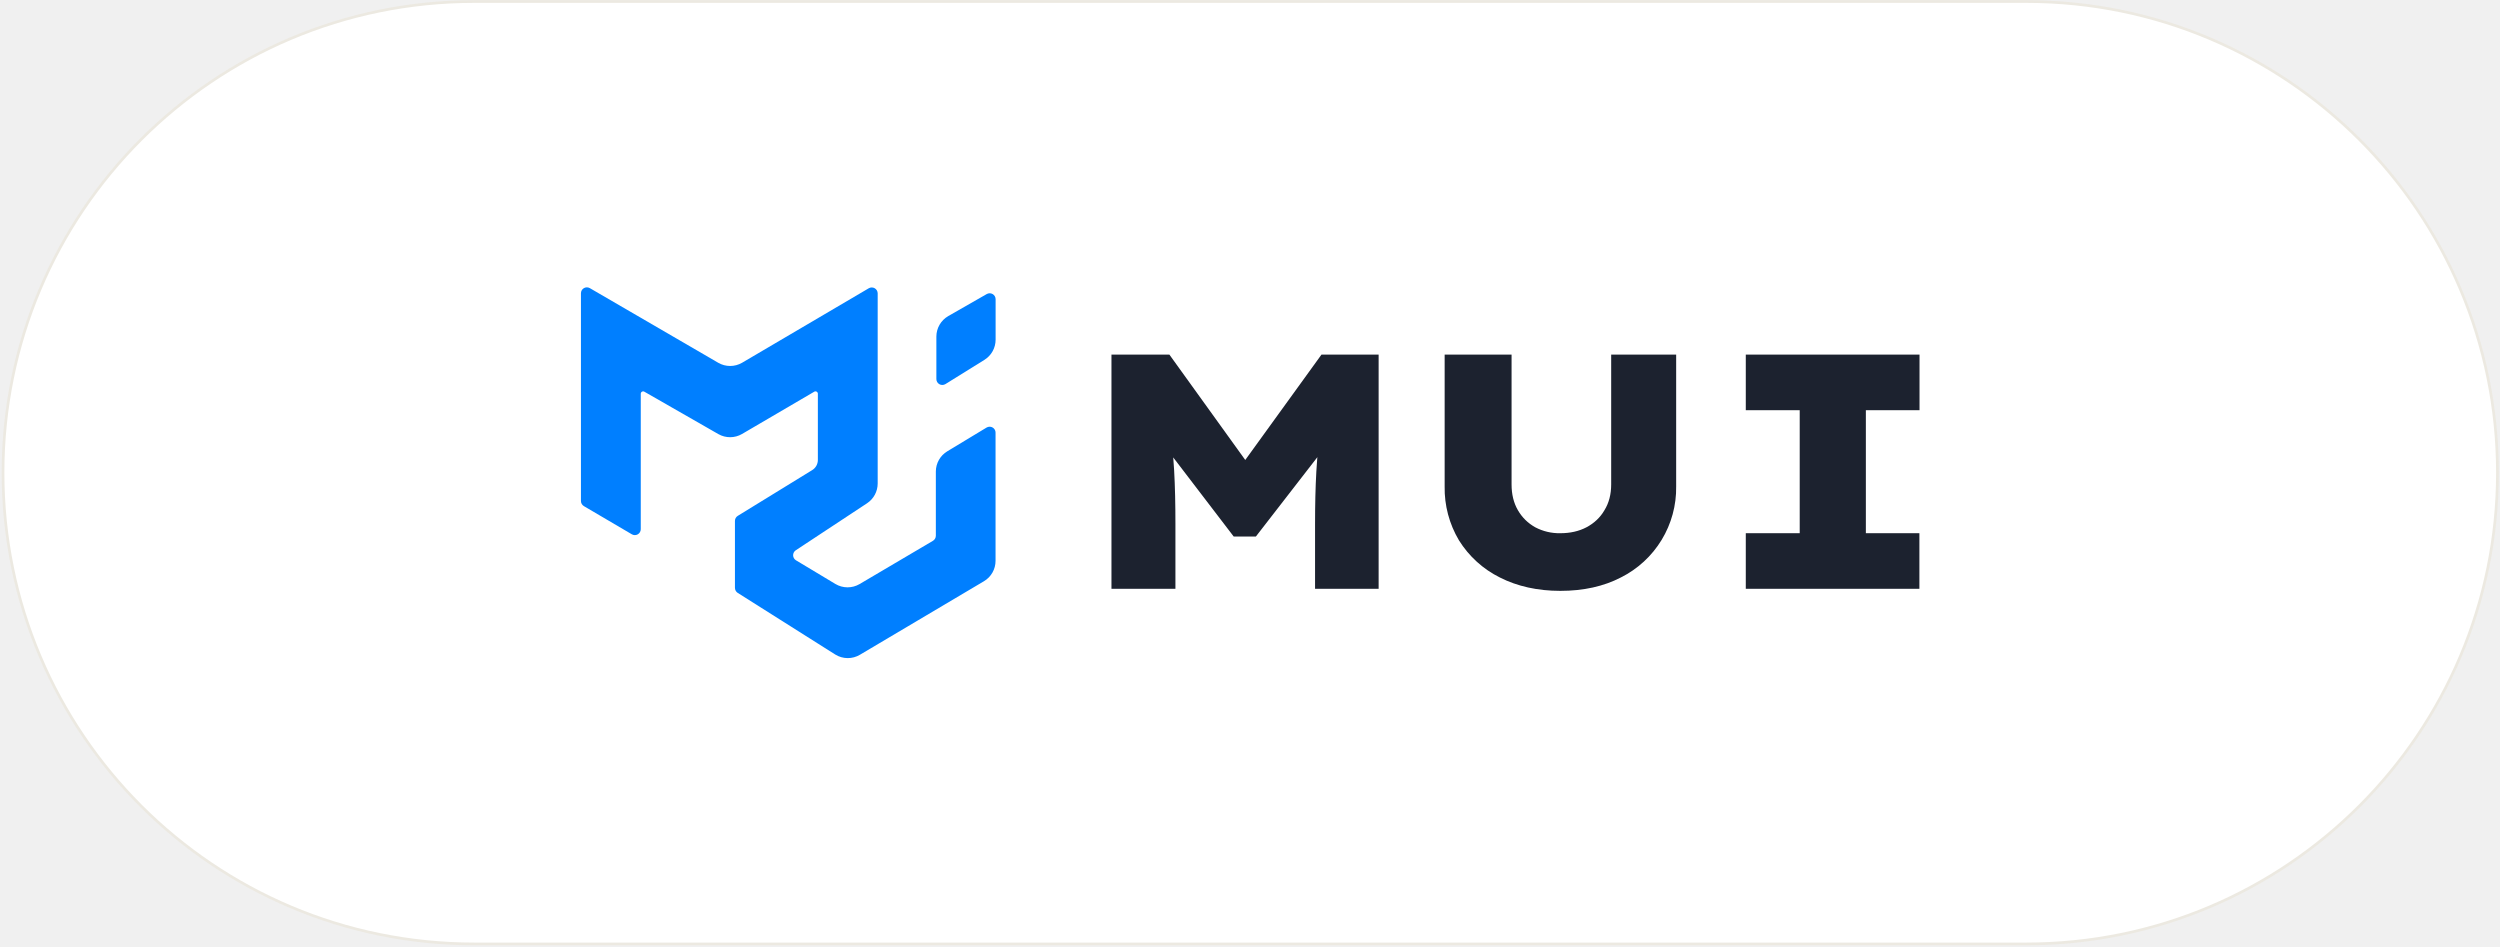
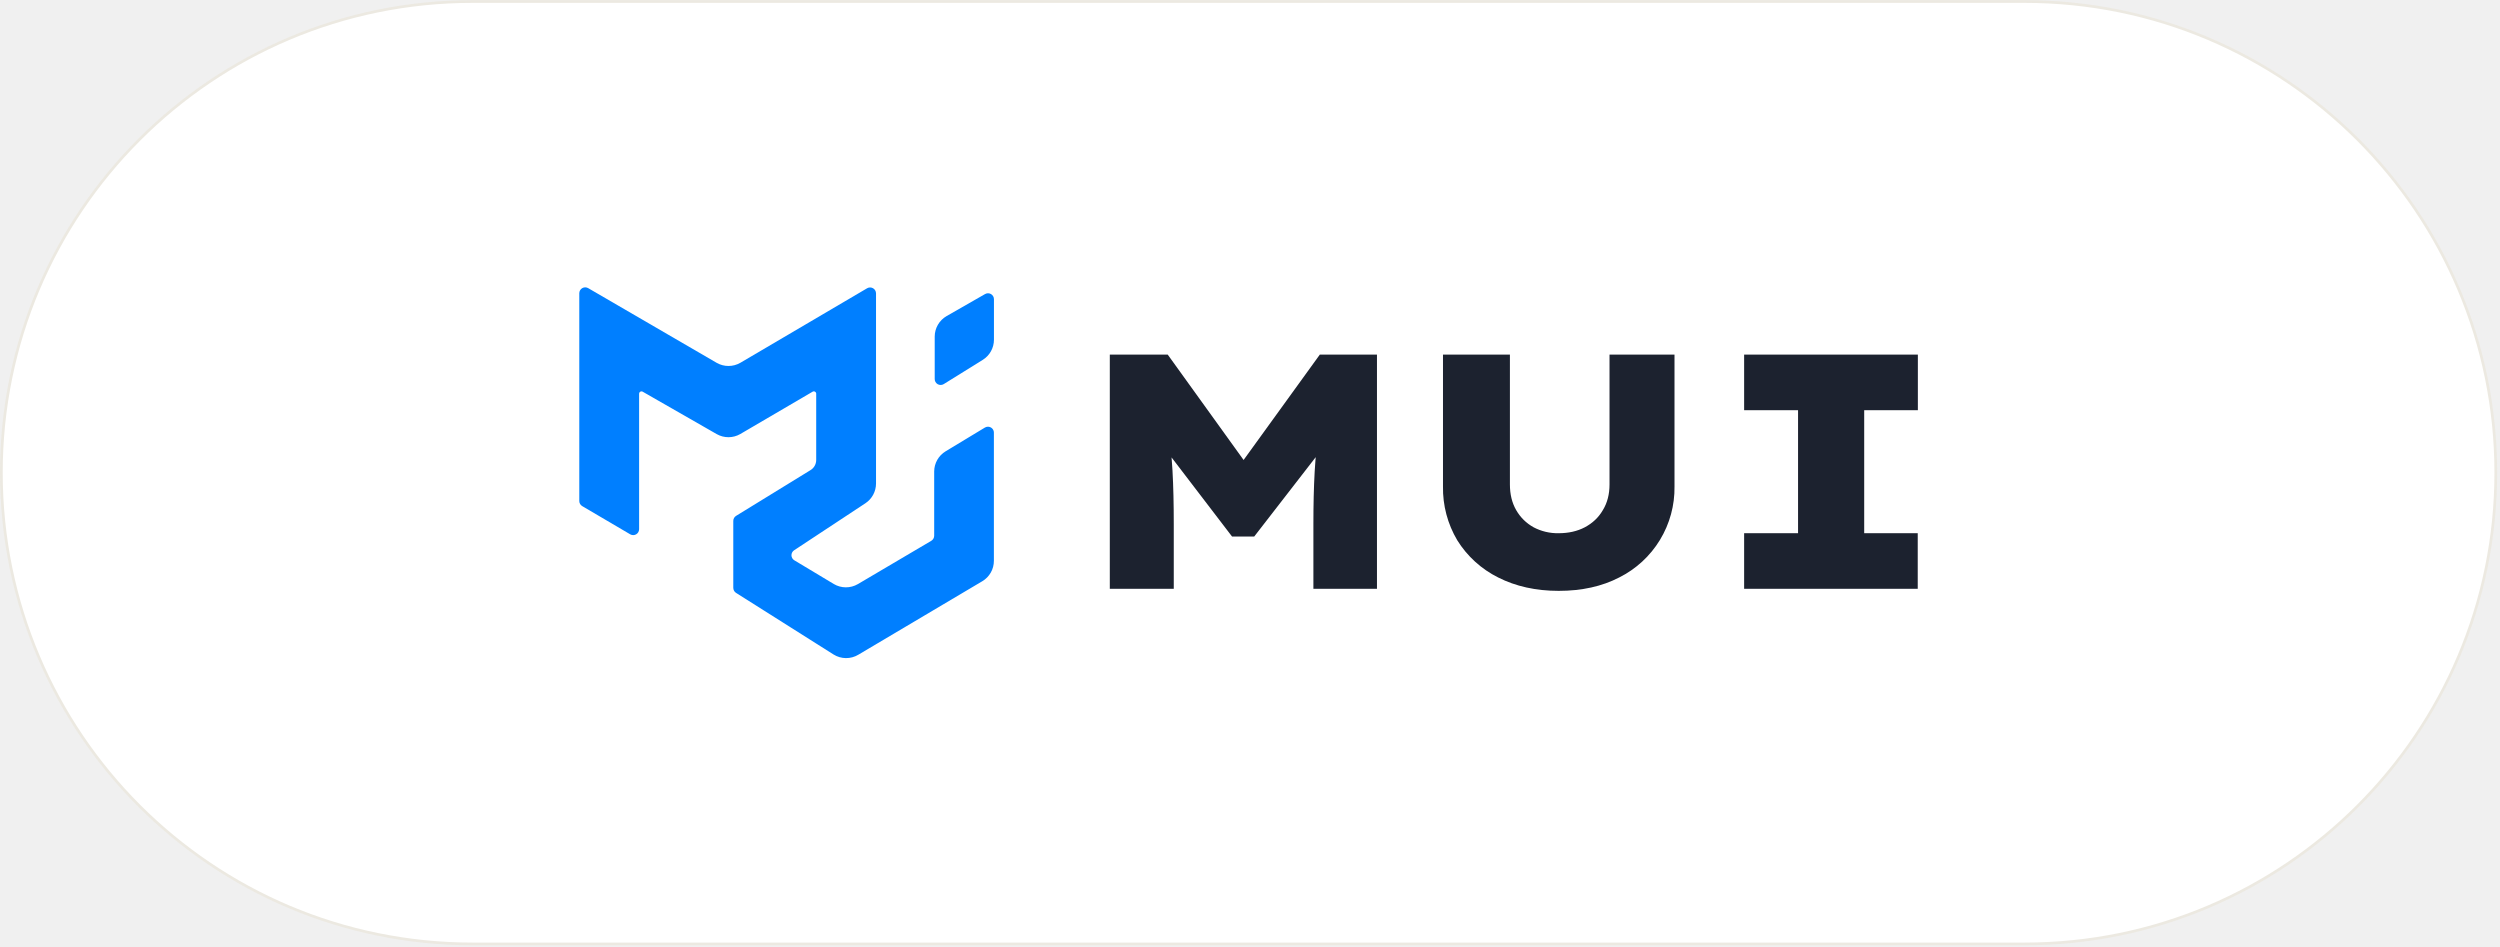
<svg xmlns="http://www.w3.org/2000/svg" width="753" height="285" viewBox="0 0 753 285" fill="none">
-   <path d="M142.838.456h467.467C688.69.456 752.233 64 752.233 142.385c0 78.384-63.544 141.927-141.928 141.927H142.837C64.452 284.312.909 220.769.909 142.385.91 64 64.453.456 142.838.456" fill="#fff" />
-   <path d="M142.838.456h467.467C688.69.456 752.233 64 752.233 142.385c0 78.384-63.544 141.927-141.928 141.927H142.837C64.452 284.312.909 220.769.909 142.385.91 64 64.453.456 142.838.456Z" stroke="#ECE9E1" stroke-width=".818" />
+   <path d="M142.338.456h467.467C688.19.456 751.733 64 751.733 142.385c0 78.384-63.544 141.927-141.928 141.927H142.337C63.952 284.312.409 220.769.409 142.385.41 64 63.953.456 142.338.456" fill="#fff" />
+   <path d="M142.338.456h467.467C688.19.456 751.733 64 751.733 142.385c0 78.384-63.544 141.927-141.928 141.927H142.337C63.952 284.312.409 220.769.409 142.385.41 64 63.953.456 142.338.456Z" stroke="#ECE9E1" stroke-width=".818" />
  <g clip-path="url(#a)">
-     <path d="m216.333 109.267-38.676-22.481a1.784 1.784 0 0 0-2.676 1.57v62.556c0 .642.356 1.213.892 1.534l14.45 8.493a1.78 1.78 0 0 0 1.779.003 1.79 1.79 0 0 0 .897-1.537v-40.824a.71.71 0 0 1 .716-.702c.124 0 .247.033.354.095l22.3 12.776a7.14 7.14 0 0 0 7.136-.036l21.764-12.74a.71.71 0 0 1 .709-.003q.164.095.262.257a.7.7 0 0 1 .1.353v19.984a3.57 3.57 0 0 1-1.713 3.033l-22.407 13.774a1.78 1.78 0 0 0-.856 1.535v20.126c0 .642.321 1.213.821 1.535l29.364 18.556a7.13 7.13 0 0 0 7.492.071l37.321-22.125a7.13 7.13 0 0 0 3.497-6.173v-38.576a1.78 1.78 0 0 0-1.813-1.794 1.8 1.8 0 0 0-.899.26l-11.81 7.137a7.13 7.13 0 0 0-3.461 6.066v19.377a1.79 1.79 0 0 1-.892 1.535l-22.085 13.025a7.14 7.14 0 0 1-7.279-.036l-11.881-7.137a1.8 1.8 0 0 1-.615-.631 1.79 1.79 0 0 1-.04-1.707c.136-.265.337-.492.584-.659l21.479-14.167a7.14 7.14 0 0 0 3.211-5.96V88.356a1.79 1.79 0 0 0-.897-1.537 1.79 1.79 0 0 0-1.779.002l-38.177 22.446a7.14 7.14 0 0 1-7.172 0" fill="#007FFF" />
-     <path d="M299.877 90.107v12.206a7.14 7.14 0 0 1-3.354 6.067l-11.776 7.316a1.785 1.785 0 0 1-2.712-1.534v-12.777a7.14 7.14 0 0 1 3.569-6.174l11.597-6.638a1.783 1.783 0 0 1 2.676 1.534" fill="#007FFF" />
-     <path d="M334.773 177.348v-70.547h17.443l29.304 40.7-12.869-.078 29.382-40.622h17.21v70.547h-19.148v-19.459c0-5.775.116-11.086.388-15.892a139 139 0 0 1 1.628-14.846l2.015 6.241-21.862 28.218h-6.667l-21.784-28.49 2.248-5.969c.776 4.845 1.318 9.69 1.59 14.536.271 4.806.387 10.233.387 16.202v19.459h-19.265m135.203.62c-6.861 0-12.947-1.357-18.219-4.031a30.5 30.5 0 0 1-12.326-11.203 30.7 30.7 0 0 1-4.303-16.241v-39.692h20.157v39.111c0 2.946.62 5.543 1.899 7.752 1.279 2.21 3.023 3.915 5.233 5.155a15.5 15.5 0 0 0 7.559 1.784c2.945 0 5.581-.582 7.868-1.784 2.326-1.24 4.148-2.945 5.427-5.155 1.357-2.209 2.016-4.806 2.016-7.752v-39.111h19.574v39.692a30.16 30.16 0 0 1-4.377 16.125 30.17 30.17 0 0 1-12.29 11.319c-5.156 2.674-11.241 4.031-18.218 4.031m55.856-.62v-16.745h16.241v-37.057h-16.241v-16.745h52.328v16.745h-16.163v37.057h16.125v16.745h-52.329z" fill="#1C222F" />
+     <path d="m215.833 109.267-38.676-22.481a1.784 1.784 0 0 0-2.676 1.57v62.556c0 .642.356 1.213.892 1.534l14.45 8.493a1.78 1.78 0 0 0 1.779.003 1.79 1.79 0 0 0 .897-1.537v-40.824a.71.71 0 0 1 .716-.702c.125 0 .247.033.354.095l22.3 12.776a7.14 7.14 0 0 0 7.136-.036l21.764-12.74a.71.71 0 0 1 .709-.003q.164.095.262.257a.7.7 0 0 1 .1.353v19.984a3.57 3.57 0 0 1-1.713 3.033l-22.407 13.774a1.78 1.78 0 0 0-.856 1.535v20.126c0 .642.321 1.213.821 1.535l29.364 18.556a7.13 7.13 0 0 0 7.492.071l37.321-22.125a7.13 7.13 0 0 0 3.497-6.173v-38.576a1.78 1.78 0 0 0-1.813-1.794 1.8 1.8 0 0 0-.899.26l-11.81 7.137a7.13 7.13 0 0 0-3.461 6.066v19.377a1.79 1.79 0 0 1-.892 1.535l-22.085 13.025a7.14 7.14 0 0 1-7.279-.036l-11.881-7.137a1.8 1.8 0 0 1-.615-.631 1.79 1.79 0 0 1-.04-1.707c.136-.265.337-.492.584-.659l21.479-14.167a7.15 7.15 0 0 0 2.357-2.575c.56-1.04.853-2.203.854-3.385V88.356a1.79 1.79 0 0 0-.897-1.537 1.79 1.79 0 0 0-1.779.002l-38.177 22.446a7.14 7.14 0 0 1-7.172 0" fill="#007FFF" />
+     <path d="M299.377 90.107v12.206a7.14 7.14 0 0 1-3.354 6.067l-11.776 7.316a1.785 1.785 0 0 1-2.712-1.534v-12.777a7.14 7.14 0 0 1 3.569-6.174l11.597-6.638a1.783 1.783 0 0 1 2.676 1.534" fill="#007FFF" />
+     <path d="M334.273 177.348v-70.547h17.443l29.304 40.7-12.869-.078 29.382-40.622h17.21v70.547h-19.148v-19.459c0-5.775.116-11.086.388-15.892a139 139 0 0 1 1.628-14.846l2.015 6.241-21.862 28.218h-6.667l-21.784-28.49 2.248-5.969c.776 4.845 1.318 9.69 1.59 14.536.271 4.806.387 10.233.387 16.202v19.459h-19.265m135.203.62c-6.861 0-12.947-1.357-18.219-4.031a30.5 30.5 0 0 1-12.326-11.203 30.7 30.7 0 0 1-4.303-16.241v-39.692h20.157v39.111c0 2.946.62 5.543 1.899 7.752 1.279 2.21 3.023 3.915 5.233 5.155a15.5 15.5 0 0 0 7.559 1.784c2.945 0 5.581-.582 7.868-1.784 2.326-1.24 4.148-2.945 5.427-5.155 1.357-2.209 2.016-4.806 2.016-7.752v-39.111h19.574v39.692a30.16 30.16 0 0 1-4.377 16.125 30.17 30.17 0 0 1-12.29 11.319c-5.156 2.674-11.241 4.031-18.218 4.031m55.856-.62v-16.745h16.241v-37.057h-16.241v-16.745h52.328v16.745h-16.163v37.057h16.125v16.745h-52.329z" fill="#1C222F" />
  </g>
  <defs>
    <clipPath id="a">
-       <path fill="#fff" d="M174.98 86.546h403.182v111.676H174.98z" />
+       <path fill="#fff" d="M174.48 86.546h403.182v111.676H174.48z" />
    </clipPath>
  </defs>
</svg>
